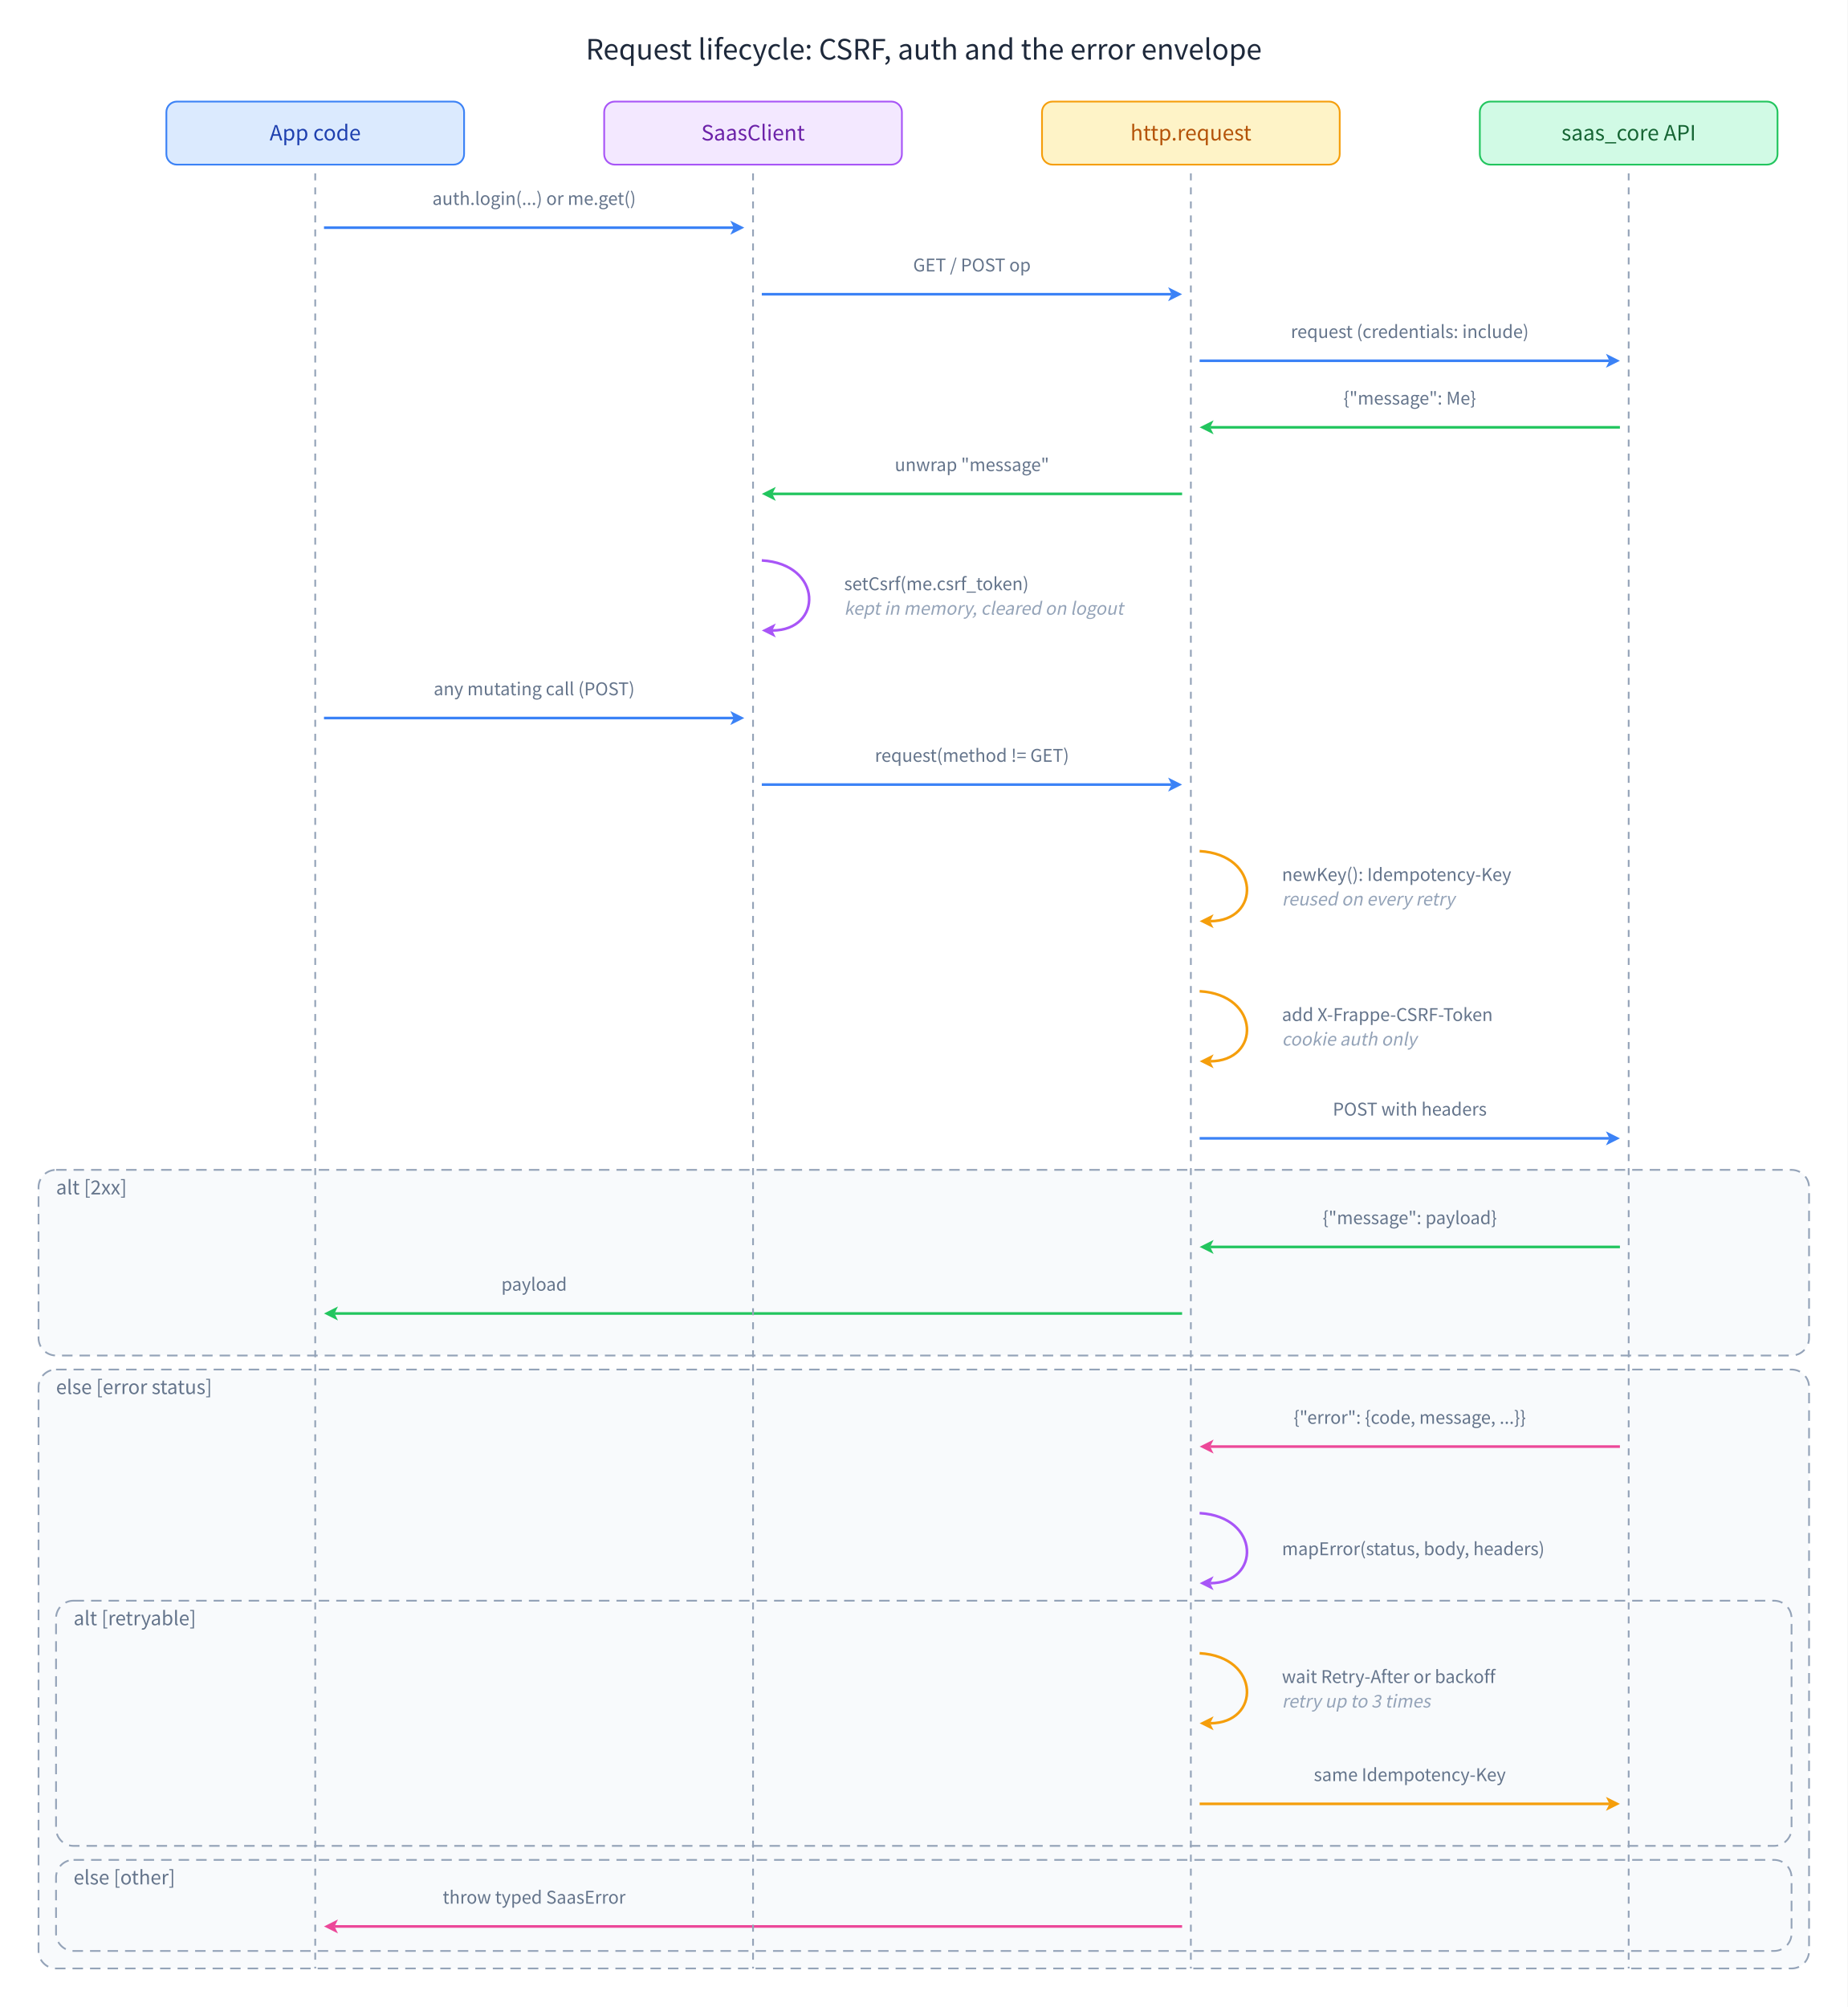
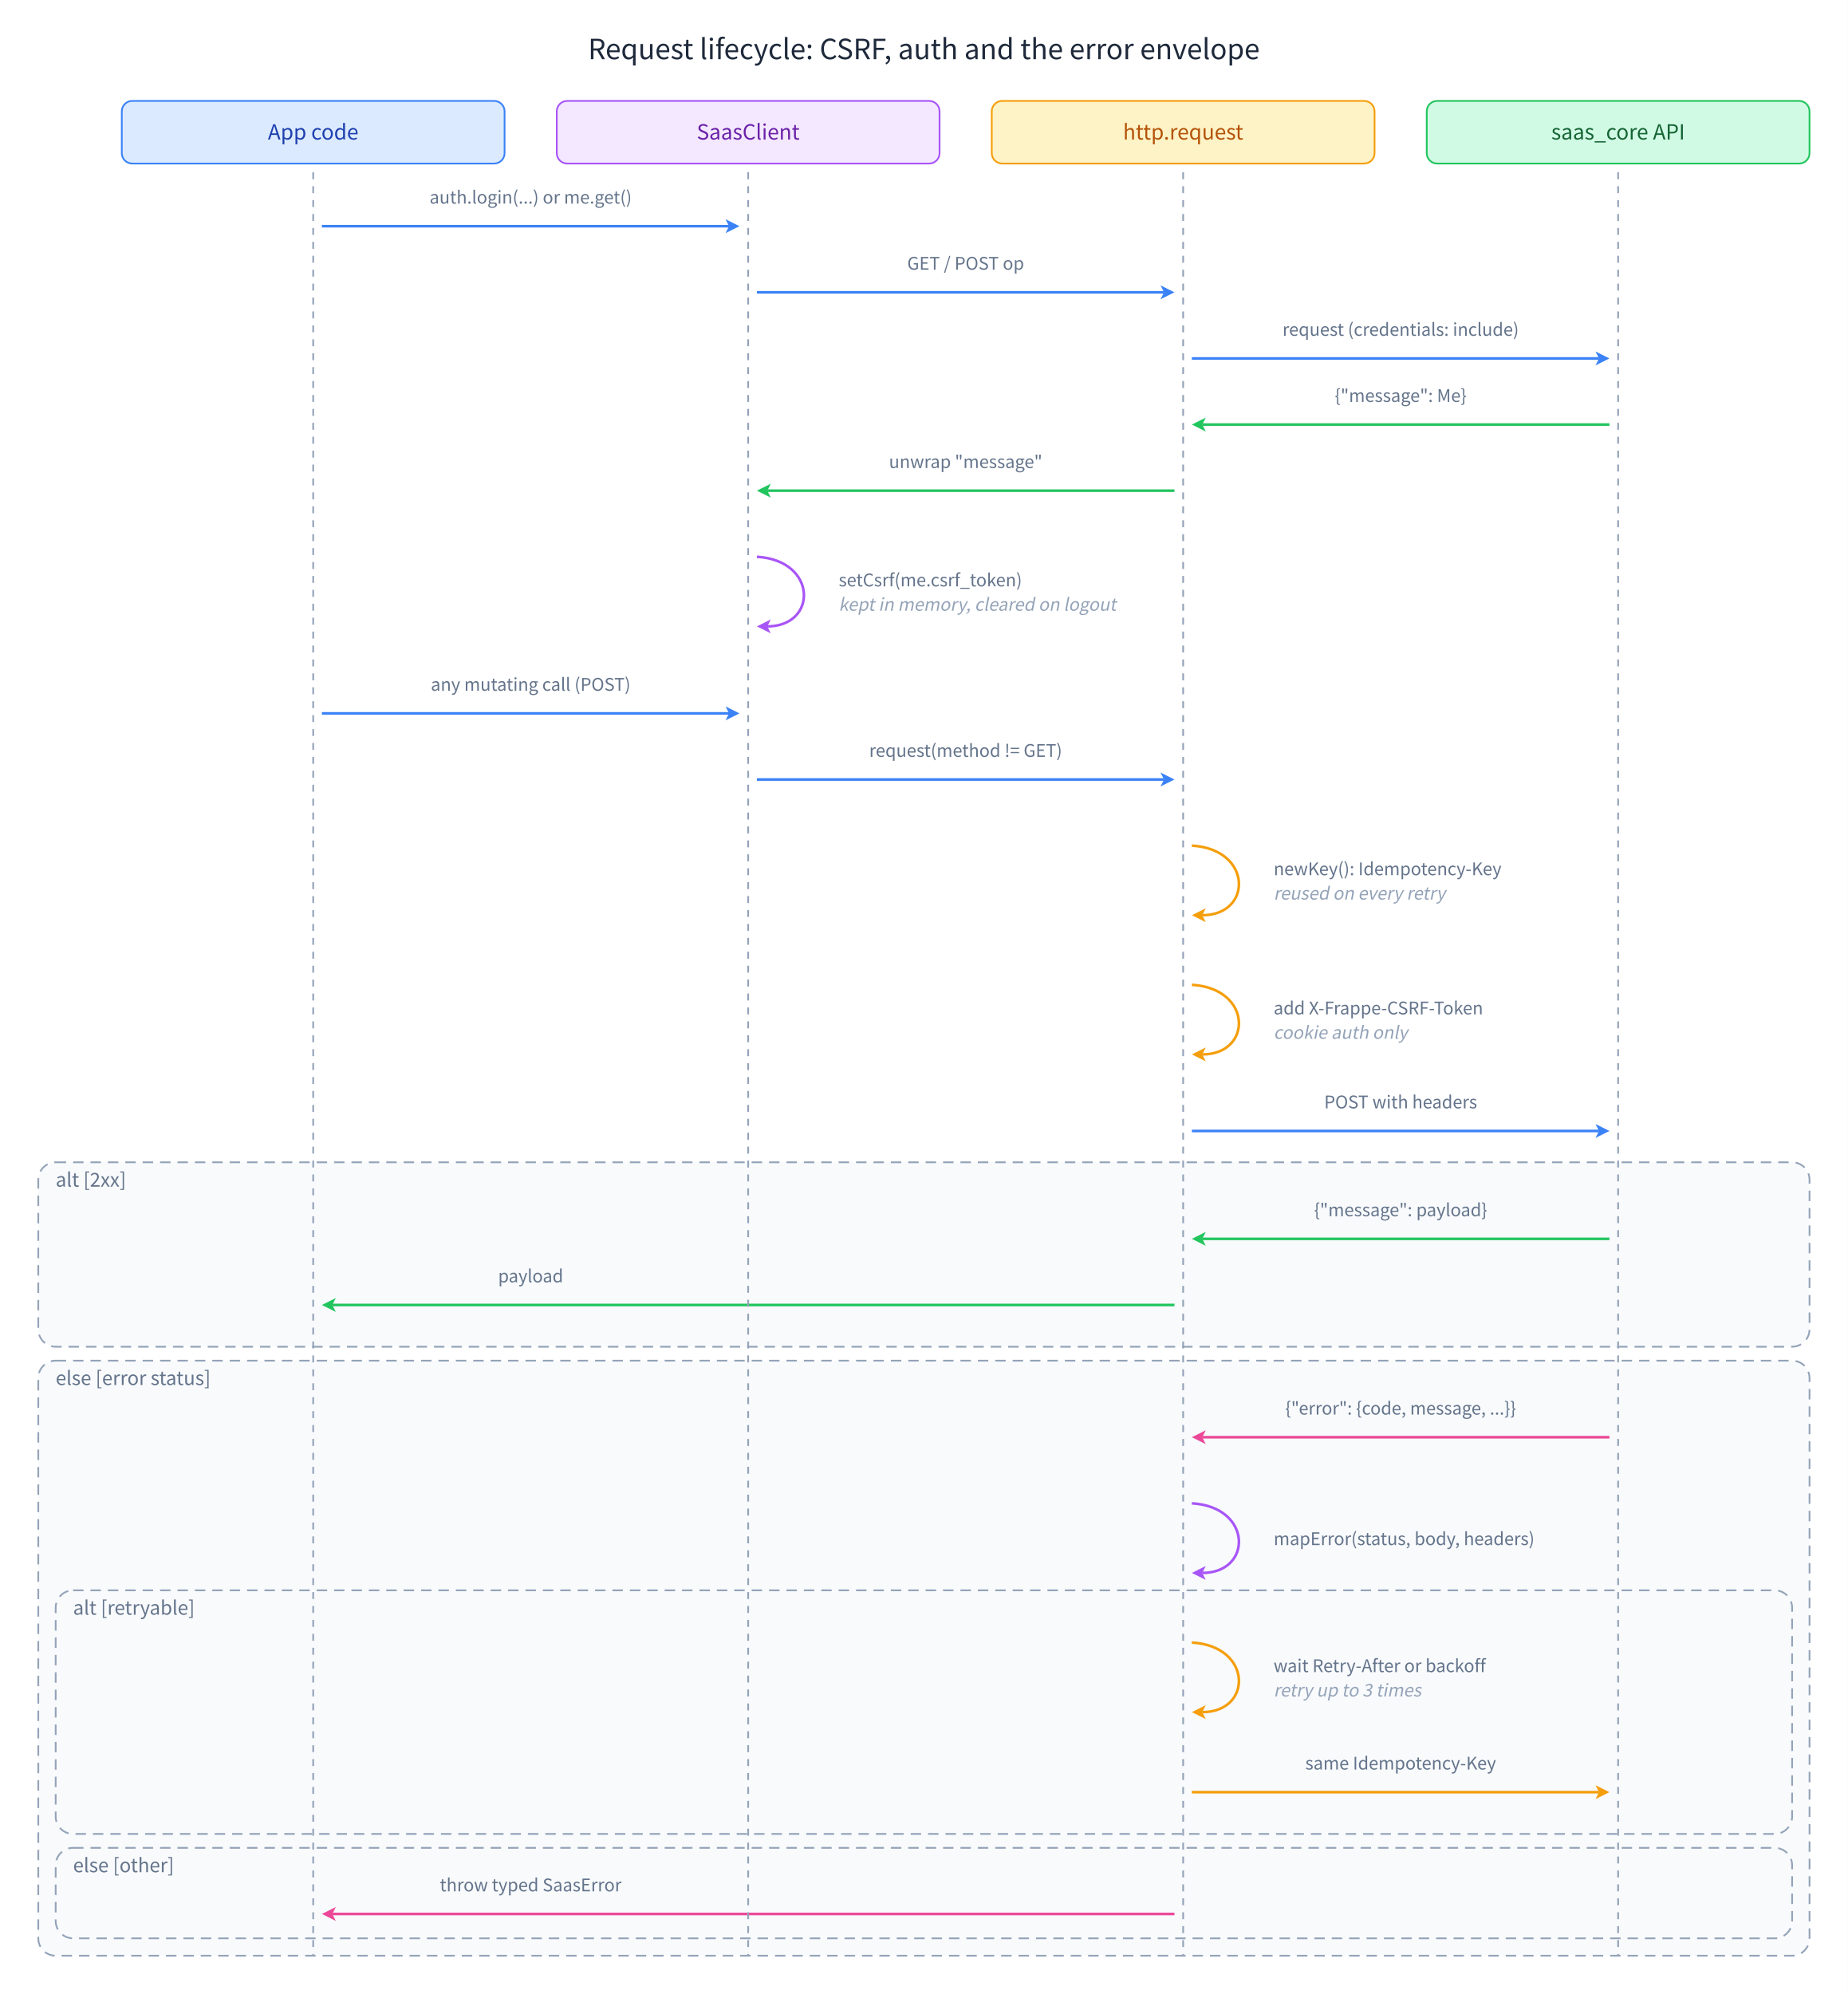
- <svg xmlns="http://www.w3.org/2000/svg" viewBox="0 0 1055 1146" width="1055">
+ <svg xmlns="http://www.w3.org/2000/svg" viewBox="0 0 1062 1146" width="1062">
  <style>
    text { font-family: 'PingFang SC', 'Microsoft YaHei', 'Noto Sans CJK SC', system-ui, sans-serif; }
  </style>
  <defs>
    <marker id="arrow-blue" markerWidth="8" markerHeight="8" refX="2" refY="4" orient="auto" markerUnits="userSpaceOnUse">
      <path d="M0,0 L8,4 L0,8 L2,4 z" fill="#3b82f6" />
    </marker>
    <marker id="arrow-green" markerWidth="8" markerHeight="8" refX="2" refY="4" orient="auto" markerUnits="userSpaceOnUse">
      <path d="M0,0 L8,4 L0,8 L2,4 z" fill="#22c55e" />
    </marker>
    <marker id="arrow-orange" markerWidth="8" markerHeight="8" refX="2" refY="4" orient="auto" markerUnits="userSpaceOnUse">
      <path d="M0,0 L8,4 L0,8 L2,4 z" fill="#f59e0b" />
    </marker>
    <marker id="arrow-pink" markerWidth="8" markerHeight="8" refX="2" refY="4" orient="auto" markerUnits="userSpaceOnUse">
      <path d="M0,0 L8,4 L0,8 L2,4 z" fill="#ec4899" />
    </marker>
    <marker id="arrow-purple" markerWidth="8" markerHeight="8" refX="2" refY="4" orient="auto" markerUnits="userSpaceOnUse">
      <path d="M0,0 L8,4 L0,8 L2,4 z" fill="#a855f7" />
    </marker>
  </defs>
-   <rect x="0" y="0" width="1055" height="1146" fill="#ffffff" />
-   <text x="527.5" y="34" font-size="16" fill="#1e293b" text-anchor="middle">Request lifecycle: CSRF, auth and the error envelope</text>
-   <rect x="22" y="668" width="1011" height="106" rx="10" fill="#f8fafc" stroke="#94a3b8" stroke-dasharray="6,4" />
+   <rect x="0" y="0" width="1062" height="1146" fill="#ffffff" />
+   <text x="531" y="34" font-size="16" fill="#1e293b" text-anchor="middle">Request lifecycle: CSRF, auth and the error envelope</text>
+   <rect x="22" y="668" width="1018" height="106" rx="10" fill="#f8fafc" stroke="#94a3b8" stroke-dasharray="6,4" />
  <text x="32" y="682" font-size="11" fill="#64748b">alt [2xx]</text>
-   <rect x="22" y="782" width="1011" height="342" rx="10" fill="#f8fafc" stroke="#94a3b8" stroke-dasharray="6,4" />
+   <rect x="22" y="782" width="1018" height="342" rx="10" fill="#f8fafc" stroke="#94a3b8" stroke-dasharray="6,4" />
  <text x="32" y="796" font-size="11" fill="#64748b">else [error status]</text>
-   <rect x="32" y="914" width="991" height="140" rx="10" fill="#f8fafc" stroke="#94a3b8" stroke-dasharray="6,4" />
+   <rect x="32" y="914" width="998" height="140" rx="10" fill="#f8fafc" stroke="#94a3b8" stroke-dasharray="6,4" />
  <text x="42" y="928" font-size="11" fill="#64748b">alt [retryable]</text>
-   <rect x="32" y="1062" width="991" height="52" rx="10" fill="#f8fafc" stroke="#94a3b8" stroke-dasharray="6,4" />
+   <rect x="32" y="1062" width="998" height="52" rx="10" fill="#f8fafc" stroke="#94a3b8" stroke-dasharray="6,4" />
  <text x="42" y="1076" font-size="11" fill="#64748b">else [other]</text>
  <path d="M185,130 L 419,130" fill="none" stroke="#3b82f6" stroke-width="1.5" marker-end="url(#arrow-blue)" />
  <path d="M435,168 L 669,168" fill="none" stroke="#3b82f6" stroke-width="1.5" marker-end="url(#arrow-blue)" />
  <path d="M685,206 L 919,206" fill="none" stroke="#3b82f6" stroke-width="1.5" marker-end="url(#arrow-blue)" />
  <path d="M925,244 L 691,244" fill="none" stroke="#22c55e" stroke-width="1.5" marker-end="url(#arrow-green)" />
  <path d="M675,282 L 441,282" fill="none" stroke="#22c55e" stroke-width="1.5" marker-end="url(#arrow-green)" />
  <path d="M435,320 C 470,322 470,360 441,360" fill="none" stroke="#a855f7" stroke-width="1.5" marker-end="url(#arrow-purple)" />
  <path d="M185,410 L 419,410" fill="none" stroke="#3b82f6" stroke-width="1.5" marker-end="url(#arrow-blue)" />
  <path d="M435,448 L 669,448" fill="none" stroke="#3b82f6" stroke-width="1.5" marker-end="url(#arrow-blue)" />
  <path d="M685,486 C 720,488 720,526 691,526" fill="none" stroke="#f59e0b" stroke-width="1.5" marker-end="url(#arrow-orange)" />
  <path d="M685,566 C 720,568 720,606 691,606" fill="none" stroke="#f59e0b" stroke-width="1.5" marker-end="url(#arrow-orange)" />
  <path d="M685,650 L 919,650" fill="none" stroke="#3b82f6" stroke-width="1.5" marker-end="url(#arrow-blue)" />
  <path d="M925,712 L 691,712" fill="none" stroke="#22c55e" stroke-width="1.5" marker-end="url(#arrow-green)" />
  <path d="M675,750 L 191,750" fill="none" stroke="#22c55e" stroke-width="1.5" marker-end="url(#arrow-green)" />
  <path d="M925,826 L 691,826" fill="none" stroke="#ec4899" stroke-width="1.5" marker-end="url(#arrow-pink)" />
  <path d="M685,864 C 720,866 720,904 691,904" fill="none" stroke="#a855f7" stroke-width="1.5" marker-end="url(#arrow-purple)" />
  <path d="M685,944 C 720,946 720,984 691,984" fill="none" stroke="#f59e0b" stroke-width="1.5" marker-end="url(#arrow-orange)" />
  <path d="M685,1030 L 919,1030" fill="none" stroke="#f59e0b" stroke-width="1.5" marker-end="url(#arrow-orange)" />
  <path d="M675,1100 L 191,1100" fill="none" stroke="#ec4899" stroke-width="1.5" marker-end="url(#arrow-pink)" />
  <path d="M180,99 L 180,1124" fill="none" stroke="#94a3b8" stroke-width="1" stroke-dasharray="4,4" />
  <path d="M430,99 L 430,1124" fill="none" stroke="#94a3b8" stroke-width="1" stroke-dasharray="4,4" />
  <path d="M680,99 L 680,1124" fill="none" stroke="#94a3b8" stroke-width="1" stroke-dasharray="4,4" />
  <path d="M930,99 L 930,1124" fill="none" stroke="#94a3b8" stroke-width="1" stroke-dasharray="4,4" />
-   <rect x="95" y="58" width="170" height="36" rx="6" fill="#dbeafe" stroke="#3b82f6" />
+   <rect x="70" y="58" width="220" height="36" rx="6" fill="#dbeafe" stroke="#3b82f6" />
  <text x="180" y="80.2" font-size="12" fill="#1e40af" text-anchor="middle">App code</text>
-   <rect x="345" y="58" width="170" height="36" rx="6" fill="#f3e8ff" stroke="#a855f7" />
+   <rect x="320" y="58" width="220" height="36" rx="6" fill="#f3e8ff" stroke="#a855f7" />
  <text x="430" y="80.2" font-size="12" fill="#6b21a8" text-anchor="middle">SaasClient</text>
-   <rect x="595" y="58" width="170" height="36" rx="6" fill="#fef3c7" stroke="#f59e0b" />
+   <rect x="570" y="58" width="220" height="36" rx="6" fill="#fef3c7" stroke="#f59e0b" />
  <text x="680" y="80.2" font-size="12" fill="#b45309" text-anchor="middle">http.request</text>
-   <rect x="845" y="58" width="170" height="36" rx="6" fill="#d1fae5" stroke="#22c55e" />
+   <rect x="820" y="58" width="220" height="36" rx="6" fill="#d1fae5" stroke="#22c55e" />
  <text x="930" y="80.2" font-size="12" fill="#166534" text-anchor="middle">saas_core API</text>
  <text x="305" y="117" font-size="10" fill="#64748b" text-anchor="middle">auth.login(...) or me.get()</text>
  <text x="555" y="155" font-size="10" fill="#64748b" text-anchor="middle">GET / POST op</text>
  <text x="805" y="193" font-size="10" fill="#64748b" text-anchor="middle">request (credentials: include)</text>
  <text x="805" y="231" font-size="10" fill="#64748b" text-anchor="middle">{"message": Me}</text>
  <text x="555" y="269" font-size="10" fill="#64748b" text-anchor="middle">unwrap "message"</text>
  <text x="482" y="337" font-size="10" fill="#64748b" text-anchor="start">setCsrf(me.csrf_token)</text>
  <text x="482" y="351" font-size="10" fill="#94a3b8" font-style="italic" text-anchor="start">kept in memory, cleared on logout</text>
  <text x="305" y="397" font-size="10" fill="#64748b" text-anchor="middle">any mutating call (POST)</text>
  <text x="555" y="435" font-size="10" fill="#64748b" text-anchor="middle">request(method != GET)</text>
  <text x="732" y="503" font-size="10" fill="#64748b" text-anchor="start">newKey(): Idempotency-Key</text>
  <text x="732" y="517" font-size="10" fill="#94a3b8" font-style="italic" text-anchor="start">reused on every retry</text>
  <text x="732" y="583" font-size="10" fill="#64748b" text-anchor="start">add X-Frappe-CSRF-Token</text>
  <text x="732" y="597" font-size="10" fill="#94a3b8" font-style="italic" text-anchor="start">cookie auth only</text>
  <text x="805" y="637" font-size="10" fill="#64748b" text-anchor="middle">POST with headers</text>
  <text x="805" y="699" font-size="10" fill="#64748b" text-anchor="middle">{"message": payload}</text>
  <text x="305" y="737" font-size="10" fill="#64748b" text-anchor="middle">payload</text>
  <text x="805" y="813" font-size="10" fill="#64748b" text-anchor="middle">{"error": {code, message, ...}}</text>
  <text x="732" y="888" font-size="10" fill="#64748b" text-anchor="start">mapError(status, body, headers)</text>
  <text x="732" y="961" font-size="10" fill="#64748b" text-anchor="start">wait Retry-After or backoff</text>
  <text x="732" y="975" font-size="10" fill="#94a3b8" font-style="italic" text-anchor="start">retry up to 3 times</text>
  <text x="805" y="1017" font-size="10" fill="#64748b" text-anchor="middle">same Idempotency-Key</text>
  <text x="305" y="1087" font-size="10" fill="#64748b" text-anchor="middle">throw typed SaasError</text>
</svg>
